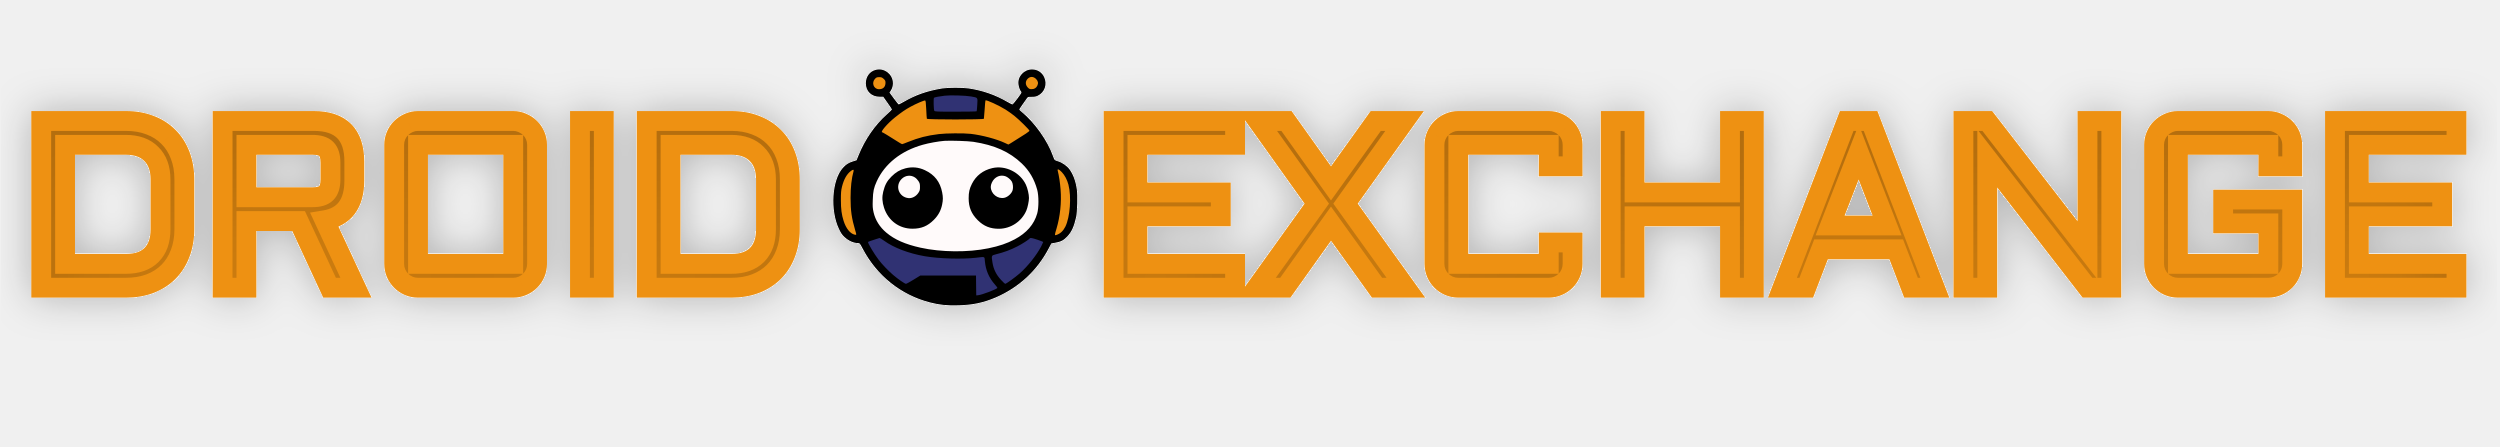
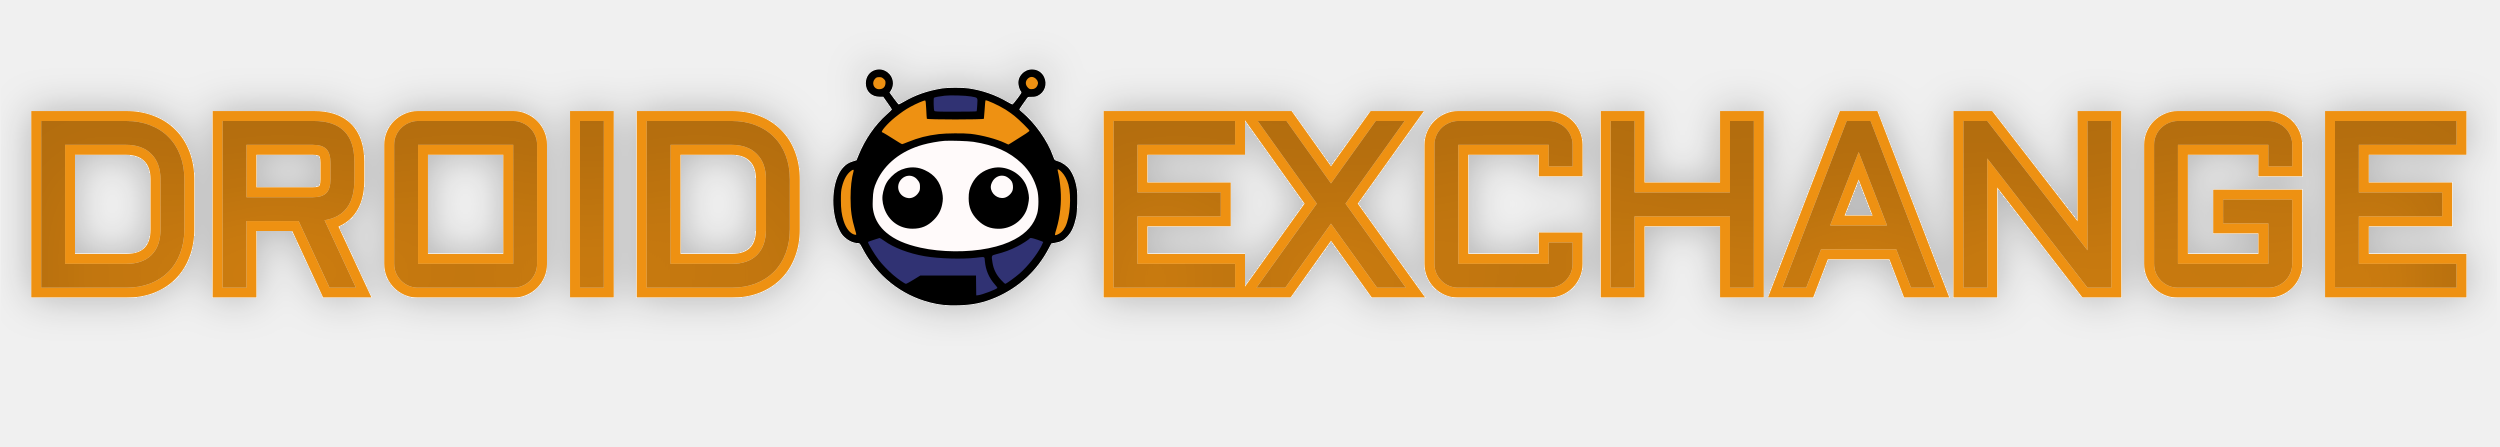
<svg xmlns="http://www.w3.org/2000/svg" width="252" height="45" viewBox="0 0 252 45" fill="none">
  <g filter="url(#filter0_d_25_35)">
    <path d="M98.75 9.445L101.25 10.445L103.25 11.945L104.25 13.445L101.75 14.945L98.75 13.945H94.25L90.75 14.945L88.25 13.445L90.75 10.945L93.75 9.445V11.445H98.75V9.445Z" fill="#EE9112" />
    <path d="M103.25 7.445H104.25L105.25 7.945L104.25 9.445L103.25 8.945V7.445Z" fill="#EE9112" />
    <path d="M88.25 7.445H89.25L89.75 8.445L89.25 9.445H88.25L87.75 8.445L88.25 7.445Z" fill="#EE9112" />
    <path d="M104.25 23.445L105.75 24.445L103.25 27.445L101.25 28.945L98.25 30.445L97.75 27.945H93.25L91.25 28.945L89.25 27.445L87.75 25.445L86.75 23.945L88.75 23.445L90.75 24.945L93.25 25.445H96.25H98.75L100.75 24.945L104.25 23.445Z" fill="#303273" />
    <path d="M93.75 9.945V11.445H98.75V9.445L96.25 8.945L93.75 9.945Z" fill="#303273" />
    <path d="M106.25 16.445L108.25 17.945V20.945L107.75 23.445L105.75 23.945L106.25 21.945L106.75 19.945L106.25 16.445Z" fill="#EE9112" />
    <path d="M86.25 16.445L84.75 17.445L84.25 19.445V20.945L84.75 22.945L85.75 23.945H86.75L86.25 22.445V20.445V16.445Z" fill="#EE9112" />
    <path d="M101.75 14.945L104.25 13.445L105.75 15.945L106.25 17.945L106.75 19.445L106.25 21.945L105.75 23.945L103.75 23.445L104.75 21.945L105.25 20.445L104.75 18.445L103.25 15.945L101.75 14.945Z" fill="black" />
    <path d="M88.25 13.445L90.75 14.945L88.25 17.445L87.75 19.445V21.445L88.75 23.445L86.75 23.945L86.25 21.945V18.945L86.75 15.945L88.25 13.445Z" fill="black" />
    <path d="M91.75 29.445L94.25 30.445H97.25L98.25 29.945L97.75 27.945H92.75L91.25 28.945L91.75 29.445Z" fill="black" />
    <path d="M96.75 13.945L99.75 14.445L101.75 14.945L103.75 16.945L104.75 18.445L105.25 20.445L104.75 22.445L103.25 23.945L100.75 24.945L98.25 25.445H95.75H93.75L91.25 24.945L89.25 23.945L87.75 22.445V20.445V18.445L88.75 16.945L90.25 15.445L92.25 14.445L93.75 13.945H96.75Z" fill="#FFFAFA" />
    <path d="M88.216 7.06C87.647 7.226 87.272 7.761 87.277 8.405C87.287 9.21 87.852 9.75 88.678 9.75H89.033L89.469 10.369C89.71 10.711 89.91 11.008 89.91 11.034C89.91 11.054 89.674 11.288 89.382 11.548C88.196 12.608 87.21 14.036 86.553 15.641L86.343 16.156L85.968 16.275C85.537 16.405 85.27 16.582 84.962 16.924C83.863 18.161 83.668 21.189 84.572 23.08C84.772 23.501 84.88 23.662 85.126 23.891C85.547 24.28 86.035 24.498 86.507 24.504C86.661 24.504 86.681 24.535 86.959 25.06C88.396 27.792 90.829 29.735 93.745 30.483C94.715 30.732 95.434 30.805 96.61 30.774C98.062 30.738 99.135 30.509 100.383 29.974C102.713 28.966 104.546 27.262 105.716 25.023L105.973 24.535L106.338 24.473C106.938 24.369 107.215 24.223 107.58 23.834C108.021 23.366 108.252 22.852 108.473 21.88C108.586 21.387 108.632 19.693 108.545 19.101C108.427 18.26 108.17 17.564 107.785 17.049C107.549 16.727 107.041 16.374 106.656 16.265C106.492 16.218 106.338 16.156 106.307 16.119C106.276 16.088 106.199 15.912 106.132 15.725C105.609 14.218 104.284 12.348 102.991 11.288C102.852 11.179 102.744 11.065 102.744 11.039C102.744 10.997 103.011 10.602 103.499 9.922C103.612 9.761 103.627 9.756 103.986 9.761C104.269 9.766 104.418 9.735 104.597 9.652C105.306 9.314 105.588 8.478 105.239 7.756C105.013 7.288 104.572 7.008 104.048 7.002C103.227 6.987 102.559 7.714 102.662 8.504C102.698 8.789 102.816 9.106 102.934 9.241C103.006 9.319 102.97 9.382 102.565 9.927C102.318 10.259 102.087 10.53 102.051 10.53C102.015 10.53 101.789 10.415 101.553 10.28C100.342 9.574 99.048 9.122 97.636 8.914C97.067 8.826 95.516 8.831 94.993 8.914C93.442 9.169 92.308 9.569 91.086 10.275C90.84 10.415 90.619 10.53 90.593 10.53C90.562 10.53 90.342 10.259 90.1 9.932L89.659 9.33L89.782 9.148C90.177 8.556 90.044 7.74 89.474 7.304C89.099 7.013 88.668 6.93 88.216 7.06ZM104.423 7.948C104.633 8.15 104.685 8.379 104.567 8.623C104.454 8.873 104.264 8.987 103.981 8.987C103.786 8.987 103.73 8.961 103.581 8.8C103.36 8.55 103.345 8.234 103.545 7.989C103.791 7.693 104.14 7.678 104.423 7.948ZM89.074 7.948C89.238 8.104 89.258 8.15 89.258 8.358C89.248 8.769 89.007 9.002 88.591 8.992C88.052 8.982 87.821 8.322 88.216 7.927C88.34 7.802 88.406 7.776 88.622 7.776C88.848 7.776 88.909 7.802 89.074 7.948ZM97.888 9.724C98.591 9.854 98.55 9.802 98.509 10.545C98.489 10.893 98.463 11.195 98.447 11.215C98.437 11.241 97.482 11.257 96.327 11.257C94.377 11.257 94.223 11.252 94.176 11.163C94.11 11.039 94.084 9.922 94.146 9.86C94.202 9.802 94.659 9.714 95.224 9.647C95.768 9.579 97.359 9.626 97.888 9.724ZM93.365 11.023C93.386 11.511 93.412 11.938 93.427 11.969C93.458 12.067 99.146 12.067 99.176 11.969C99.187 11.938 99.223 11.511 99.253 11.028C99.284 10.54 99.32 10.135 99.335 10.119C99.412 10.041 100.675 10.618 101.358 11.044C101.594 11.195 101.99 11.47 102.231 11.662C102.693 12.026 103.771 13.085 103.771 13.179C103.771 13.21 103.601 13.34 103.401 13.475C102.328 14.161 102.082 14.317 101.872 14.441L101.64 14.571L101.307 14.415C100.45 14.01 98.971 13.621 97.842 13.491C97.154 13.413 95.321 13.428 94.633 13.517C93.417 13.667 92.595 13.88 91.512 14.317C91.225 14.436 90.963 14.53 90.932 14.53C90.906 14.53 90.701 14.415 90.485 14.275C89.613 13.719 88.976 13.335 88.93 13.335C88.689 13.335 89.438 12.457 90.208 11.839C90.86 11.319 91.266 11.039 91.784 10.758C92.334 10.457 93.139 10.109 93.247 10.13C93.309 10.14 93.329 10.301 93.365 11.023ZM88.904 14.156C89.161 14.322 89.551 14.571 89.767 14.706C89.987 14.841 90.177 14.966 90.188 14.987C90.203 15.008 90.023 15.169 89.792 15.345C88.386 16.41 87.508 17.844 87.267 19.465C87.072 20.769 87.308 22.052 87.913 23.002C88.026 23.174 88.114 23.319 88.114 23.335C88.114 23.361 87.313 23.621 87.221 23.621C87.087 23.621 86.712 22.39 86.569 21.465C86.476 20.893 86.476 18.873 86.563 18.374C86.794 17.091 87.144 16.015 87.667 14.997C87.96 14.431 88.319 13.854 88.386 13.854C88.412 13.854 88.648 13.989 88.904 14.156ZM104.582 14.301C105.552 15.776 106.096 17.574 106.168 19.527C106.214 20.821 106.071 21.912 105.716 23.013C105.506 23.662 105.511 23.657 105.049 23.517C104.839 23.449 104.644 23.371 104.608 23.34C104.561 23.299 104.597 23.195 104.767 22.919C105.244 22.119 105.424 21.434 105.424 20.4C105.429 18.914 105.029 17.771 104.084 16.556C103.904 16.327 103.637 16.036 103.494 15.912C103.078 15.543 102.518 15.101 102.477 15.101C102.452 15.101 102.436 15.07 102.436 15.034C102.436 14.997 102.729 14.789 103.093 14.566C103.453 14.348 103.848 14.098 103.976 14.015C104.105 13.932 104.233 13.87 104.259 13.875C104.289 13.88 104.433 14.072 104.582 14.301ZM98.124 14.296C100.26 14.628 101.759 15.299 102.996 16.478C103.761 17.21 104.253 18.052 104.551 19.127C104.715 19.74 104.715 20.924 104.551 21.517C104.238 22.623 103.483 23.486 102.282 24.125C101.497 24.54 100.737 24.8 99.638 25.028C97.57 25.454 94.864 25.428 92.785 24.966C91.245 24.623 90.183 24.156 89.341 23.449C88.678 22.893 88.237 22.187 88.057 21.408C87.965 20.992 87.95 20.815 87.975 20.156C88.001 19.283 88.078 18.93 88.376 18.275C89.187 16.509 90.824 15.205 93.016 14.592C93.632 14.415 94.608 14.244 95.198 14.197C95.788 14.156 97.6 14.213 98.124 14.296ZM86.04 17.252C85.835 17.989 85.737 18.878 85.737 19.958C85.737 21.236 85.845 21.995 86.209 23.231C86.348 23.693 86.348 23.693 86.163 23.657C85.706 23.564 85.275 23.028 85.034 22.26C84.834 21.631 84.762 21.08 84.762 20.166C84.762 19.418 84.777 19.21 84.874 18.815C85.059 18.073 85.362 17.538 85.773 17.231C85.989 17.065 86.086 17.075 86.04 17.252ZM107.036 17.356C107.323 17.657 107.57 18.125 107.698 18.613C108.016 19.834 107.862 21.896 107.385 22.852C107.164 23.293 106.861 23.569 106.456 23.693C106.297 23.745 106.302 23.678 106.492 23.06C106.861 21.828 107.01 20.41 106.907 19.106C106.851 18.405 106.748 17.719 106.62 17.215C106.558 16.982 106.733 17.039 107.036 17.356ZM89.125 24.27C90.085 24.971 91.605 25.548 93.222 25.828C94.638 26.073 96.969 26.14 98.355 25.984C99.33 25.87 99.233 25.839 99.274 26.306C99.356 27.236 99.69 28.01 100.296 28.691C100.429 28.841 100.537 28.987 100.537 29.013C100.537 29.132 98.971 29.73 98.581 29.761L98.406 29.776L98.391 28.774L98.381 27.776H95.573H92.765L92.087 28.192C91.718 28.421 91.374 28.608 91.322 28.608C91.204 28.608 90.547 28.156 90.034 27.719C89.546 27.304 88.899 26.628 88.571 26.192C88.124 25.605 87.498 24.561 87.498 24.405C87.498 24.379 87.631 24.317 87.796 24.27C87.955 24.223 88.206 24.14 88.345 24.088C88.489 24.036 88.632 23.995 88.663 23.989C88.699 23.984 88.904 24.114 89.125 24.27ZM104.592 24.171C104.9 24.275 105.157 24.374 105.157 24.4C105.157 24.421 105.059 24.623 104.946 24.847C104.49 25.724 103.586 26.857 102.78 27.564C102.308 27.974 101.43 28.608 101.327 28.608C101.291 28.608 101.101 28.431 100.901 28.213C100.424 27.698 100.157 27.158 100.044 26.488C99.926 25.75 99.926 25.75 100.383 25.636C101.214 25.428 101.846 25.2 102.559 24.831C103.016 24.602 103.735 24.135 103.797 24.036C103.848 23.948 103.997 23.974 104.592 24.171ZM97.585 29.283V29.984L97.354 30.021C96.62 30.13 95.147 30.031 94.135 29.808C93.263 29.61 92.19 29.189 92.231 29.065C92.246 29.028 92.416 28.898 92.611 28.779L92.965 28.561L95.275 28.571L97.585 28.582V29.283Z" fill="black" />
    <path d="M91.255 16.971C90.701 17.117 90.296 17.361 89.854 17.802C89.412 18.244 89.197 18.639 89.028 19.325C88.894 19.854 88.925 20.374 89.115 20.951C89.546 22.249 90.639 23.054 91.979 23.054C92.867 23.054 93.504 22.79 94.125 22.166C94.577 21.714 94.844 21.226 94.967 20.618C95.064 20.145 95.064 19.891 94.972 19.402C94.767 18.332 94.207 17.61 93.227 17.153C92.59 16.852 91.928 16.795 91.255 16.971ZM92.215 17.88C92.334 17.953 92.498 18.125 92.58 18.254C92.713 18.462 92.734 18.55 92.734 18.847C92.734 19.153 92.713 19.226 92.57 19.444C92.334 19.797 91.943 20.005 91.574 19.969C90.583 19.87 90.183 18.712 90.901 18.021C91.261 17.673 91.8 17.61 92.215 17.88Z" fill="black" />
    <path d="M100.023 16.945C99.094 17.158 98.381 17.709 97.97 18.53C97.719 19.028 97.641 19.387 97.641 19.984C97.641 20.893 97.913 21.548 98.555 22.192C99.161 22.8 99.839 23.07 100.716 23.06C101.907 23.044 102.996 22.311 103.463 21.205C103.586 20.914 103.72 20.27 103.72 19.958C103.72 19.589 103.576 18.971 103.406 18.608C102.816 17.366 101.343 16.639 100.023 16.945ZM101.322 17.756C101.538 17.813 101.892 18.109 102 18.317C102.108 18.535 102.144 18.904 102.077 19.158C101.99 19.485 101.615 19.844 101.261 19.932C100.578 20.099 99.869 19.538 99.869 18.831C99.869 18.587 100.029 18.234 100.224 18.041C100.537 17.735 100.906 17.636 101.322 17.756Z" fill="black" />
-     <clipPath id="path-15-outside-1_25_35" fill="black">
+     <mask id="path-15-outside-1_25_35" maskUnits="userSpaceOnUse" x="3" y="11" width="246" height="19" fill="black">
      <rect fill="white" x="3" y="11" width="246" height="19" />
      <path d="M12.699 26.598C13.816 26.598 14.676 26.297 15.277 25.695C15.879 25.094 16.18 24.234 16.18 23.117V18.078C16.18 17.531 16.102 17.043 15.945 16.613C15.789 16.184 15.559 15.82 15.254 15.523C14.957 15.219 14.594 14.988 14.164 14.832C13.734 14.676 13.246 14.598 12.699 14.598H6.559V26.598H12.699ZM4.156 29V12.195H12.699C13.598 12.195 14.406 12.336 15.125 12.617C15.852 12.891 16.469 13.285 16.977 13.801C17.492 14.309 17.887 14.926 18.16 15.652C18.441 16.379 18.582 17.188 18.582 18.078V23.117C18.582 24.008 18.441 24.816 18.16 25.543C17.887 26.27 17.492 26.891 16.977 27.406C16.469 27.914 15.852 28.309 15.125 28.59C14.406 28.863 13.598 29 12.699 29H4.156ZM35.715 18.195C35.715 20.539 34.715 21.875 32.715 22.203L35.879 29H33.219L30.102 22.285H24.84V29H22.438V12.195H31.637C34.355 12.195 35.715 13.559 35.715 16.285V18.195ZM24.84 19.883H31.508C32.148 19.883 32.609 19.742 32.891 19.461C33.172 19.18 33.312 18.719 33.312 18.078V16.402C33.312 15.762 33.172 15.301 32.891 15.02C32.609 14.738 32.148 14.598 31.508 14.598H24.84V19.883ZM54.137 26.598C54.137 26.926 54.074 27.238 53.949 27.535C53.824 27.824 53.652 28.078 53.434 28.297C53.215 28.516 52.957 28.688 52.66 28.812C52.371 28.938 52.062 29 51.734 29H42.137C41.809 29 41.496 28.938 41.199 28.812C40.91 28.688 40.656 28.516 40.438 28.297C40.219 28.078 40.047 27.824 39.922 27.535C39.797 27.238 39.734 26.926 39.734 26.598V14.598C39.734 14.27 39.797 13.961 39.922 13.672C40.047 13.375 40.219 13.121 40.438 12.91C40.656 12.691 40.91 12.52 41.199 12.395C41.496 12.262 41.809 12.195 42.137 12.195H51.734C52.062 12.195 52.371 12.262 52.66 12.395C52.957 12.52 53.215 12.691 53.434 12.91C53.652 13.121 53.824 13.375 53.949 13.672C54.074 13.961 54.137 14.27 54.137 14.598V26.598ZM42.137 14.598V26.598H51.734V14.598H42.137ZM60.863 12.195V29H58.461V12.195H60.863ZM73.731 26.598C74.848 26.598 75.707 26.297 76.309 25.695C76.91 25.094 77.211 24.234 77.211 23.117V18.078C77.211 17.531 77.133 17.043 76.977 16.613C76.82 16.184 76.59 15.82 76.285 15.523C75.988 15.219 75.625 14.988 75.195 14.832C74.766 14.676 74.277 14.598 73.731 14.598H67.59V26.598H73.731ZM65.188 29V12.195H73.731C74.629 12.195 75.438 12.336 76.156 12.617C76.883 12.891 77.5 13.285 78.008 13.801C78.523 14.309 78.918 14.926 79.191 15.652C79.473 16.379 79.613 17.188 79.613 18.078V23.117C79.613 24.008 79.473 24.816 79.191 25.543C78.918 26.27 78.523 26.891 78.008 27.406C77.5 27.914 76.883 28.309 76.156 28.59C75.438 28.863 74.629 29 73.731 29H65.188ZM112.25 12.195H124.496V14.598H114.652V19.402H123.055V21.805H114.652V26.598H124.496V29H112.25V12.195ZM129.676 12.195L134.164 18.488L138.676 12.195H141.582L135.629 20.527L141.711 29H138.805L134.164 22.543L129.559 29H126.652L132.734 20.527L126.781 12.195H129.676ZM144.594 14.598C144.594 14.27 144.656 13.961 144.781 13.672C144.906 13.375 145.078 13.121 145.297 12.91C145.516 12.691 145.77 12.52 146.059 12.395C146.355 12.262 146.668 12.195 146.996 12.195H156.113C156.441 12.195 156.75 12.262 157.039 12.395C157.336 12.52 157.594 12.691 157.812 12.91C158.031 13.121 158.203 13.375 158.328 13.672C158.453 13.961 158.516 14.27 158.516 14.598V16.766H156.113V14.598H146.996V26.598H156.113V24.441H158.516V26.598C158.516 26.926 158.453 27.238 158.328 27.535C158.203 27.824 158.031 28.078 157.812 28.297C157.594 28.516 157.336 28.688 157.039 28.812C156.75 28.938 156.441 29 156.113 29H146.996C146.668 29 146.355 28.938 146.059 28.812C145.77 28.688 145.516 28.516 145.297 28.297C145.078 28.078 144.906 27.824 144.781 27.535C144.656 27.238 144.594 26.926 144.594 26.598V14.598ZM176.785 12.195V29H174.383V21.805H164.762V29H162.359V12.195H164.762V19.402H174.383V12.195H176.785ZM188.551 12.195L195.031 29H192.629L191.141 25.133H183.559L182.07 29H179.668L186.148 12.195H188.551ZM184.473 22.73H190.215L187.355 15.324L184.473 22.73ZM200.316 29H197.914V12.195H200.316L210.418 25.227V12.195H212.82V29H210.418L200.316 15.969V29ZM217.133 14.598C217.133 14.27 217.195 13.961 217.32 13.672C217.445 13.375 217.617 13.121 217.836 12.91C218.055 12.691 218.309 12.52 218.598 12.395C218.895 12.262 219.207 12.195 219.535 12.195H228.652C228.98 12.195 229.289 12.262 229.578 12.395C229.875 12.52 230.133 12.691 230.352 12.91C230.57 13.121 230.742 13.375 230.867 13.672C230.992 13.961 231.055 14.27 231.055 14.598V16.766H228.652V14.598H219.535V26.598H228.652V22.52H224.094V20.117H231.055V26.598C231.055 26.926 230.992 27.238 230.867 27.535C230.742 27.824 230.57 28.078 230.352 28.297C230.133 28.516 229.875 28.688 229.578 28.812C229.289 28.938 228.98 29 228.652 29H219.535C219.207 29 218.895 28.938 218.598 28.812C218.309 28.688 218.055 28.516 217.836 28.297C217.617 28.078 217.445 27.824 217.32 27.535C217.195 27.238 217.133 26.926 217.133 26.598V14.598ZM235.367 12.195H247.613V14.598H237.77V19.402H246.172V21.805H237.77V26.598H247.613V29H235.367V12.195Z" />
-     </clipPath>
+     </mask>
    <g filter="url(#filter1_i_25_35)">
      <path d="M12.699 26.598C13.816 26.598 14.676 26.297 15.277 25.695C15.879 25.094 16.18 24.234 16.18 23.117V18.078C16.18 17.531 16.102 17.043 15.945 16.613C15.789 16.184 15.559 15.82 15.254 15.523C14.957 15.219 14.594 14.988 14.164 14.832C13.734 14.676 13.246 14.598 12.699 14.598H6.559V26.598H12.699ZM4.156 29V12.195H12.699C13.598 12.195 14.406 12.336 15.125 12.617C15.852 12.891 16.469 13.285 16.977 13.801C17.492 14.309 17.887 14.926 18.16 15.652C18.441 16.379 18.582 17.188 18.582 18.078V23.117C18.582 24.008 18.441 24.816 18.16 25.543C17.887 26.27 17.492 26.891 16.977 27.406C16.469 27.914 15.852 28.309 15.125 28.59C14.406 28.863 13.598 29 12.699 29H4.156ZM35.715 18.195C35.715 20.539 34.715 21.875 32.715 22.203L35.879 29H33.219L30.102 22.285H24.84V29H22.438V12.195H31.637C34.355 12.195 35.715 13.559 35.715 16.285V18.195ZM24.84 19.883H31.508C32.148 19.883 32.609 19.742 32.891 19.461C33.172 19.18 33.312 18.719 33.312 18.078V16.402C33.312 15.762 33.172 15.301 32.891 15.02C32.609 14.738 32.148 14.598 31.508 14.598H24.84V19.883ZM54.137 26.598C54.137 26.926 54.074 27.238 53.949 27.535C53.824 27.824 53.652 28.078 53.434 28.297C53.215 28.516 52.957 28.688 52.66 28.812C52.371 28.938 52.062 29 51.734 29H42.137C41.809 29 41.496 28.938 41.199 28.812C40.91 28.688 40.656 28.516 40.438 28.297C40.219 28.078 40.047 27.824 39.922 27.535C39.797 27.238 39.734 26.926 39.734 26.598V14.598C39.734 14.27 39.797 13.961 39.922 13.672C40.047 13.375 40.219 13.121 40.438 12.91C40.656 12.691 40.91 12.52 41.199 12.395C41.496 12.262 41.809 12.195 42.137 12.195H51.734C52.062 12.195 52.371 12.262 52.66 12.395C52.957 12.52 53.215 12.691 53.434 12.91C53.652 13.121 53.824 13.375 53.949 13.672C54.074 13.961 54.137 14.27 54.137 14.598V26.598ZM42.137 14.598V26.598H51.734V14.598H42.137ZM60.863 12.195V29H58.461V12.195H60.863ZM73.731 26.598C74.848 26.598 75.707 26.297 76.309 25.695C76.91 25.094 77.211 24.234 77.211 23.117V18.078C77.211 17.531 77.133 17.043 76.977 16.613C76.82 16.184 76.59 15.82 76.285 15.523C75.988 15.219 75.625 14.988 75.195 14.832C74.766 14.676 74.277 14.598 73.731 14.598H67.59V26.598H73.731ZM65.188 29V12.195H73.731C74.629 12.195 75.438 12.336 76.156 12.617C76.883 12.891 77.5 13.285 78.008 13.801C78.523 14.309 78.918 14.926 79.191 15.652C79.473 16.379 79.613 17.188 79.613 18.078V23.117C79.613 24.008 79.473 24.816 79.191 25.543C78.918 26.27 78.523 26.891 78.008 27.406C77.5 27.914 76.883 28.309 76.156 28.59C75.438 28.863 74.629 29 73.731 29H65.188ZM112.25 12.195H124.496V14.598H114.652V19.402H123.055V21.805H114.652V26.598H124.496V29H112.25V12.195ZM129.676 12.195L134.164 18.488L138.676 12.195H141.582L135.629 20.527L141.711 29H138.805L134.164 22.543L129.559 29H126.652L132.734 20.527L126.781 12.195H129.676ZM144.594 14.598C144.594 14.27 144.656 13.961 144.781 13.672C144.906 13.375 145.078 13.121 145.297 12.91C145.516 12.691 145.77 12.52 146.059 12.395C146.355 12.262 146.668 12.195 146.996 12.195H156.113C156.441 12.195 156.75 12.262 157.039 12.395C157.336 12.52 157.594 12.691 157.812 12.91C158.031 13.121 158.203 13.375 158.328 13.672C158.453 13.961 158.516 14.27 158.516 14.598V16.766H156.113V14.598H146.996V26.598H156.113V24.441H158.516V26.598C158.516 26.926 158.453 27.238 158.328 27.535C158.203 27.824 158.031 28.078 157.812 28.297C157.594 28.516 157.336 28.688 157.039 28.812C156.75 28.938 156.441 29 156.113 29H146.996C146.668 29 146.355 28.938 146.059 28.812C145.77 28.688 145.516 28.516 145.297 28.297C145.078 28.078 144.906 27.824 144.781 27.535C144.656 27.238 144.594 26.926 144.594 26.598V14.598ZM176.785 12.195V29H174.383V21.805H164.762V29H162.359V12.195H164.762V19.402H174.383V12.195H176.785ZM188.551 12.195L195.031 29H192.629L191.141 25.133H183.559L182.07 29H179.668L186.148 12.195H188.551ZM184.473 22.73H190.215L187.355 15.324L184.473 22.73ZM200.316 29H197.914V12.195H200.316L210.418 25.227V12.195H212.82V29H210.418L200.316 15.969V29ZM217.133 14.598C217.133 14.27 217.195 13.961 217.32 13.672C217.445 13.375 217.617 13.121 217.836 12.91C218.055 12.691 218.309 12.52 218.598 12.395C218.895 12.262 219.207 12.195 219.535 12.195H228.652C228.98 12.195 229.289 12.262 229.578 12.395C229.875 12.52 230.133 12.691 230.352 12.91C230.57 13.121 230.742 13.375 230.867 13.672C230.992 13.961 231.055 14.27 231.055 14.598V16.766H228.652V14.598H219.535V26.598H228.652V22.52H224.094V20.117H231.055V26.598C231.055 26.926 230.992 27.238 230.867 27.535C230.742 27.824 230.57 28.078 230.352 28.297C230.133 28.516 229.875 28.688 229.578 28.812C229.289 28.938 228.98 29 228.652 29H219.535C219.207 29 218.895 28.938 218.598 28.812C218.309 28.688 218.055 28.516 217.836 28.297C217.617 28.078 217.445 27.824 217.32 27.535C217.195 27.238 217.133 26.926 217.133 26.598V14.598ZM235.367 12.195H247.613V14.598H237.77V19.402H246.172V21.805H237.77V26.598H247.613V29H235.367V12.195Z" fill="#EE9112" />
    </g>
    <path d="M15.254 15.523L14.538 16.221L14.547 16.231L14.556 16.24L15.254 15.523ZM6.559 14.598V13.598H5.559V14.598H6.559ZM6.559 26.598H5.559V27.598H6.559V26.598ZM4.156 29H3.156V30H4.156V29ZM4.156 12.195V11.195H3.156V12.195H4.156ZM15.125 12.617L14.761 13.549L14.773 13.553L15.125 12.617ZM16.977 13.801L16.264 14.502L16.269 14.508L16.275 14.513L16.977 13.801ZM18.16 15.652L17.224 16.005L17.228 16.013L18.16 15.652ZM18.16 25.543L17.227 25.182L17.224 25.191L18.16 25.543ZM15.125 28.59L15.481 29.524L15.486 29.522L15.125 28.59ZM12.699 27.598C13.995 27.598 15.142 27.245 15.985 26.402L14.57 24.988C14.21 25.349 13.637 25.598 12.699 25.598V27.598ZM15.985 26.402C16.827 25.56 17.18 24.413 17.18 23.117H15.18C15.18 24.055 14.931 24.628 14.57 24.988L15.985 26.402ZM17.18 23.117V18.078H15.18V23.117H17.18ZM17.18 18.078C17.18 17.437 17.088 16.83 16.885 16.271L15.005 16.955C15.115 17.256 15.18 17.626 15.18 18.078H17.18ZM16.885 16.271C16.681 15.711 16.372 15.217 15.952 14.807L14.556 16.24C14.745 16.424 14.897 16.656 15.005 16.955L16.885 16.271ZM15.97 14.826C15.56 14.405 15.066 14.096 14.506 13.892L13.822 15.772C14.121 15.881 14.354 16.032 14.538 16.221L15.97 14.826ZM14.506 13.892C13.947 13.689 13.34 13.598 12.699 13.598V15.598C13.152 15.598 13.521 15.662 13.822 15.772L14.506 13.892ZM12.699 13.598H6.559V15.598H12.699V13.598ZM5.559 14.598V26.598H7.559V14.598H5.559ZM6.559 27.598H12.699V25.598H6.559V27.598ZM5.156 29V12.195H3.156V29H5.156ZM4.156 13.195H12.699V11.195H4.156V13.195ZM12.699 13.195C13.493 13.195 14.175 13.319 14.761 13.548L15.489 11.686C14.637 11.352 13.702 11.195 12.699 11.195V13.195ZM14.773 13.553C15.374 13.779 15.865 14.098 16.264 14.502L17.689 13.099C17.072 12.473 16.329 12.002 15.477 11.681L14.773 13.553ZM16.275 14.513C16.68 14.912 16.998 15.404 17.224 16.005L19.096 15.3C18.775 14.448 18.305 13.705 17.678 13.088L16.275 14.513ZM17.228 16.013C17.458 16.61 17.582 17.294 17.582 18.078H19.582C19.582 17.081 19.424 16.148 19.093 15.291L17.228 16.013ZM17.582 18.078V23.117H19.582V18.078H17.582ZM17.582 23.117C17.582 23.902 17.458 24.586 17.228 25.182L19.093 25.904C19.424 25.047 19.582 24.114 19.582 23.117H17.582ZM17.224 25.191C16.998 25.793 16.678 26.291 16.27 26.699L17.684 28.113C18.306 27.491 18.776 26.746 19.096 25.895L17.224 25.191ZM16.27 26.699C15.868 27.1 15.372 27.422 14.764 27.657L15.486 29.522C16.331 29.195 17.069 28.728 17.684 28.113L16.27 26.699ZM14.769 27.655C14.182 27.879 13.496 28 12.699 28V30C13.699 30 14.631 29.848 15.481 29.524L14.769 27.655ZM12.699 28H4.156V30H12.699V28ZM32.715 22.203L32.553 21.216L31.252 21.43L31.808 22.625L32.715 22.203ZM35.879 29V30H37.447L36.785 28.578L35.879 29ZM33.219 29L32.312 29.421L32.581 30H33.219V29ZM30.102 22.285L31.009 21.864L30.74 21.285H30.102V22.285ZM24.84 22.285V21.285H23.84V22.285H24.84ZM24.84 29V30H25.84V29H24.84ZM22.438 29H21.438V30H22.438V29ZM22.438 12.195V11.195H21.438V12.195H22.438ZM24.84 19.883H23.84V20.883H24.84V19.883ZM24.84 14.598V13.598H23.84V14.598H24.84ZM34.715 18.195C34.715 19.236 34.492 19.918 34.164 20.356C33.851 20.774 33.356 21.085 32.553 21.216L32.877 23.19C34.074 22.994 35.079 22.472 35.765 21.554C36.438 20.656 36.715 19.498 36.715 18.195H34.715ZM31.808 22.625L34.972 29.422L36.785 28.578L33.621 21.781L31.808 22.625ZM35.879 28H33.219V30H35.879V28ZM34.126 28.579L31.009 21.864L29.195 22.706L32.312 29.421L34.126 28.579ZM30.102 21.285H24.84V23.285H30.102V21.285ZM23.84 22.285V29H25.84V22.285H23.84ZM24.84 28H22.438V30H24.84V28ZM23.438 29V12.195H21.438V29H23.438ZM22.438 13.195H31.637V11.195H22.438V13.195ZM31.637 13.195C32.841 13.195 33.561 13.496 33.987 13.924C34.414 14.352 34.715 15.075 34.715 16.285H36.715C36.715 14.768 36.336 13.447 35.403 12.512C34.47 11.576 33.151 11.195 31.637 11.195V13.195ZM34.715 16.285V18.195H36.715V16.285H34.715ZM24.84 20.883H31.508V18.883H24.84V20.883ZM31.508 20.883C32.258 20.883 33.042 20.724 33.598 20.168L32.184 18.754C32.177 18.761 32.039 18.883 31.508 18.883V20.883ZM33.598 20.168C34.153 19.612 34.312 18.829 34.312 18.078H32.312C32.312 18.609 32.19 18.747 32.184 18.754L33.598 20.168ZM34.312 18.078V16.402H32.312V18.078H34.312ZM34.312 16.402C34.312 15.652 34.153 14.868 33.598 14.312L32.184 15.727C32.19 15.733 32.312 15.871 32.312 16.402H34.312ZM33.598 14.312C33.042 13.757 32.258 13.598 31.508 13.598V15.598C32.039 15.598 32.177 15.72 32.184 15.727L33.598 14.312ZM31.508 13.598H24.84V15.598H31.508V13.598ZM23.84 14.598V19.883H25.84V14.598H23.84ZM53.949 27.535L54.867 27.932L54.871 27.923L53.949 27.535ZM52.66 28.812L52.272 27.891L52.263 27.895L52.66 28.812ZM41.199 28.812L40.802 29.73L40.811 29.734L41.199 28.812ZM39.922 27.535L39 27.923L39.004 27.932L39.922 27.535ZM39.922 13.672L40.84 14.069L40.843 14.06L39.922 13.672ZM40.438 12.91L41.132 13.63L41.138 13.624L41.145 13.617L40.438 12.91ZM41.199 12.395L41.596 13.312L41.608 13.307L41.199 12.395ZM52.66 12.395L52.243 13.303L52.257 13.31L52.272 13.316L52.66 12.395ZM53.434 12.91L52.727 13.617L52.733 13.624L52.739 13.63L53.434 12.91ZM53.949 13.672L53.028 14.06L53.031 14.069L53.949 13.672ZM42.137 14.598V13.598H41.137V14.598H42.137ZM42.137 26.598H41.137V27.598H42.137V26.598ZM51.734 26.598V27.598H52.734V26.598H51.734ZM51.734 14.598H52.734V13.598H51.734V14.598ZM53.137 26.598C53.137 26.795 53.1 26.975 53.028 27.147L54.871 27.923C55.049 27.501 55.137 27.056 55.137 26.598H53.137ZM53.031 27.138C52.956 27.314 52.854 27.462 52.727 27.59L54.141 29.004C54.45 28.694 54.693 28.335 54.867 27.932L53.031 27.138ZM52.727 27.59C52.603 27.713 52.455 27.814 52.272 27.891L53.048 29.734C53.459 29.561 53.827 29.318 54.141 29.004L52.727 27.59ZM52.263 27.895C52.105 27.963 51.932 28 51.734 28V30C52.193 30 52.637 29.912 53.057 29.73L52.263 27.895ZM51.734 28H42.137V30H51.734V28ZM42.137 28C41.939 28 41.759 27.963 41.587 27.891L40.811 29.734C41.233 29.912 41.678 30 42.137 30V28ZM41.596 27.895C41.421 27.819 41.273 27.718 41.145 27.59L39.73 29.004C40.04 29.314 40.4 29.556 40.802 29.73L41.596 27.895ZM41.145 27.59C41.017 27.462 40.916 27.314 40.84 27.138L39.004 27.932C39.178 28.335 39.421 28.694 39.73 29.004L41.145 27.59ZM40.843 27.147C40.771 26.975 40.734 26.795 40.734 26.598H38.734C38.734 27.056 38.822 27.501 39 27.923L40.843 27.147ZM40.734 26.598V14.598H38.734V26.598H40.734ZM40.734 14.598C40.734 14.4 40.771 14.227 40.84 14.069L39.004 13.275C38.823 13.695 38.734 14.139 38.734 14.598H40.734ZM40.843 14.06C40.919 13.88 41.016 13.741 41.132 13.63L39.743 12.19C39.421 12.501 39.175 12.87 39 13.284L40.843 14.06ZM41.145 13.617C41.273 13.489 41.421 13.388 41.596 13.312L40.802 11.477C40.4 11.651 40.04 11.893 39.73 12.203L41.145 13.617ZM41.608 13.307C41.775 13.232 41.948 13.195 42.137 13.195V11.195C41.669 11.195 41.217 11.291 40.791 11.482L41.608 13.307ZM42.137 13.195H51.734V11.195H42.137V13.195ZM51.734 13.195C51.923 13.195 52.089 13.232 52.243 13.303L53.078 11.486C52.654 11.291 52.202 11.195 51.734 11.195V13.195ZM52.272 13.316C52.455 13.393 52.603 13.494 52.727 13.617L54.141 12.203C53.827 11.889 53.459 11.646 53.048 11.473L52.272 13.316ZM52.739 13.63C52.855 13.741 52.952 13.88 53.028 14.06L54.871 13.284C54.697 12.87 54.45 12.501 54.128 12.19L52.739 13.63ZM53.031 14.069C53.1 14.227 53.137 14.4 53.137 14.598H55.137C55.137 14.139 55.048 13.695 54.867 13.275L53.031 14.069ZM53.137 14.598V26.598H55.137V14.598H53.137ZM41.137 14.598V26.598H43.137V14.598H41.137ZM42.137 27.598H51.734V25.598H42.137V27.598ZM52.734 26.598V14.598H50.734V26.598H52.734ZM51.734 13.598H42.137V15.598H51.734V13.598ZM60.863 12.195H61.863V11.195H60.863V12.195ZM60.863 29V30H61.863V29H60.863ZM58.461 29H57.461V30H58.461V29ZM58.461 12.195V11.195H57.461V12.195H58.461ZM59.863 12.195V29H61.863V12.195H59.863ZM60.863 28H58.461V30H60.863V28ZM59.461 29V12.195H57.461V29H59.461ZM58.461 13.195H60.863V11.195H58.461V13.195ZM76.285 15.523L75.569 16.221L75.578 16.231L75.587 16.24L76.285 15.523ZM67.59 14.598V13.598H66.59V14.598H67.59ZM67.59 26.598H66.59V27.598H67.59V26.598ZM65.188 29H64.188V30H65.188V29ZM65.188 12.195V11.195H64.188V12.195H65.188ZM76.156 12.617L75.792 13.549L75.804 13.553L76.156 12.617ZM78.008 13.801L77.295 14.502L77.301 14.508L77.306 14.513L78.008 13.801ZM79.191 15.652L78.255 16.005L78.259 16.013L79.191 15.652ZM79.191 25.543L78.259 25.182L78.255 25.191L79.191 25.543ZM76.156 28.59L76.512 29.524L76.517 29.522L76.156 28.59ZM73.731 27.598C75.027 27.598 76.173 27.245 77.016 26.402L75.602 24.988C75.241 25.349 74.669 25.598 73.731 25.598V27.598ZM77.016 26.402C77.858 25.56 78.211 24.413 78.211 23.117H76.211C76.211 24.055 75.962 24.628 75.602 24.988L77.016 26.402ZM78.211 23.117V18.078H76.211V23.117H78.211ZM78.211 18.078C78.211 17.437 78.119 16.83 77.916 16.271L76.037 16.955C76.146 17.256 76.211 17.626 76.211 18.078H78.211ZM77.916 16.271C77.713 15.711 77.403 15.217 76.983 14.807L75.587 16.24C75.776 16.424 75.928 16.656 76.037 16.955L77.916 16.271ZM77.001 14.826C76.592 14.405 76.097 14.096 75.537 13.892L74.854 15.772C75.153 15.881 75.385 16.032 75.569 16.221L77.001 14.826ZM75.537 13.892C74.979 13.689 74.372 13.598 73.731 13.598V15.598C74.183 15.598 74.552 15.662 74.854 15.772L75.537 13.892ZM73.731 13.598H67.59V15.598H73.731V13.598ZM66.59 14.598V26.598H68.59V14.598H66.59ZM67.59 27.598H73.731V25.598H67.59V27.598ZM66.188 29V12.195H64.188V29H66.188ZM65.188 13.195H73.731V11.195H65.188V13.195ZM73.731 13.195C74.524 13.195 75.207 13.319 75.792 13.548L76.521 11.686C75.668 11.352 74.734 11.195 73.731 11.195V13.195ZM75.804 13.553C76.405 13.779 76.897 14.098 77.295 14.502L78.72 13.099C78.103 12.473 77.361 12.002 76.508 11.681L75.804 13.553ZM77.306 14.513C77.711 14.912 78.029 15.404 78.255 16.005L80.127 15.3C79.807 14.448 79.336 13.705 78.71 13.088L77.306 14.513ZM78.259 16.013C78.49 16.61 78.613 17.294 78.613 18.078H80.613C80.613 17.081 80.456 16.148 80.124 15.291L78.259 16.013ZM78.613 18.078V23.117H80.613V18.078H78.613ZM78.613 23.117C78.613 23.902 78.49 24.586 78.259 25.182L80.124 25.904C80.456 25.047 80.613 24.114 80.613 23.117H78.613ZM78.255 25.191C78.029 25.793 77.709 26.291 77.301 26.699L78.715 28.113C79.338 27.491 79.807 26.746 80.127 25.895L78.255 25.191ZM77.301 26.699C76.899 27.1 76.403 27.422 75.795 27.657L76.517 29.522C77.362 29.195 78.101 28.728 78.715 28.113L77.301 26.699ZM75.801 27.655C75.213 27.879 74.528 28 73.731 28V30C74.73 30 75.662 29.848 76.512 29.524L75.801 27.655ZM73.731 28H65.188V30H73.731V28ZM112.25 12.195V11.195H111.25V12.195H112.25ZM124.496 12.195H125.496V11.195H124.496V12.195ZM124.496 14.598V15.598H125.496V14.598H124.496ZM114.652 14.598V13.598H113.652V14.598H114.652ZM114.652 19.402H113.652V20.402H114.652V19.402ZM123.055 19.402H124.055V18.402H123.055V19.402ZM123.055 21.805V22.805H124.055V21.805H123.055ZM114.652 21.805V20.805H113.652V21.805H114.652ZM114.652 26.598H113.652V27.598H114.652V26.598ZM124.496 26.598H125.496V25.598H124.496V26.598ZM124.496 29V30H125.496V29H124.496ZM112.25 29H111.25V30H112.25V29ZM112.25 13.195H124.496V11.195H112.25V13.195ZM123.496 12.195V14.598H125.496V12.195H123.496ZM124.496 13.598H114.652V15.598H124.496V13.598ZM113.652 14.598V19.402H115.652V14.598H113.652ZM114.652 20.402H123.055V18.402H114.652V20.402ZM122.055 19.402V21.805H124.055V19.402H122.055ZM123.055 20.805H114.652V22.805H123.055V20.805ZM113.652 21.805V26.598H115.652V21.805H113.652ZM114.652 27.598H124.496V25.598H114.652V27.598ZM123.496 26.598V29H125.496V26.598H123.496ZM124.496 28H112.25V30H124.496V28ZM113.25 29V12.195H111.25V29H113.25ZM129.676 12.195L130.49 11.615L130.191 11.195H129.676V12.195ZM134.164 18.488L133.35 19.069L134.162 20.207L134.977 19.071L134.164 18.488ZM138.676 12.195V11.195H138.162L137.863 11.613L138.676 12.195ZM141.582 12.195L142.396 12.777L143.526 11.195H141.582V12.195ZM135.629 20.527L134.815 19.946L134.399 20.529L134.817 21.11L135.629 20.527ZM141.711 29V30H143.66L142.523 28.417L141.711 29ZM138.805 29L137.993 29.584L138.292 30H138.805V29ZM134.164 22.543L134.976 21.959L134.161 20.825L133.35 21.962L134.164 22.543ZM129.559 29V30H130.074L130.373 29.581L129.559 29ZM126.652 29L125.84 28.417L124.704 30H126.652V29ZM132.734 20.527L133.547 21.11L133.964 20.529L133.548 19.946L132.734 20.527ZM126.781 12.195V11.195H124.838L125.968 12.777L126.781 12.195ZM128.862 12.776L133.35 19.069L134.978 17.908L130.49 11.615L128.862 12.776ZM134.977 19.071L139.488 12.778L137.863 11.613L133.351 17.906L134.977 19.071ZM138.676 13.195H141.582V11.195H138.676V13.195ZM140.768 11.614L134.815 19.946L136.443 21.109L142.396 12.777L140.768 11.614ZM134.817 21.11L140.899 29.583L142.523 28.417L136.441 19.944L134.817 21.11ZM141.711 28H138.805V30H141.711V28ZM139.617 28.416L134.976 21.959L133.352 23.127L137.993 29.584L139.617 28.416ZM133.35 21.962L128.744 28.419L130.373 29.581L134.978 23.124L133.35 21.962ZM129.559 28H126.652V30H129.559V28ZM127.465 29.583L133.547 21.11L131.922 19.944L125.84 28.417L127.465 29.583ZM133.548 19.946L127.595 11.614L125.968 12.777L131.921 21.109L133.548 19.946ZM126.781 13.195H129.676V11.195H126.781V13.195ZM144.781 13.672L145.699 14.069L145.703 14.06L144.781 13.672ZM145.297 12.91L145.991 13.63L145.998 13.624L146.004 13.617L145.297 12.91ZM146.059 12.395L146.456 13.312L146.467 13.307L146.059 12.395ZM157.039 12.395L156.622 13.303L156.636 13.31L156.651 13.316L157.039 12.395ZM157.812 12.91L157.105 13.617L157.112 13.624L157.118 13.63L157.812 12.91ZM158.328 13.672L157.406 14.06L157.41 14.069L158.328 13.672ZM158.516 16.766V17.766H159.516V16.766H158.516ZM156.113 16.766H155.113V17.766H156.113V16.766ZM156.113 14.598H157.113V13.598H156.113V14.598ZM146.996 14.598V13.598H145.996V14.598H146.996ZM146.996 26.598H145.996V27.598H146.996V26.598ZM156.113 26.598V27.598H157.113V26.598H156.113ZM156.113 24.441V23.441H155.113V24.441H156.113ZM158.516 24.441H159.516V23.441H158.516V24.441ZM158.328 27.535L159.246 27.932L159.25 27.923L158.328 27.535ZM157.039 28.812L156.651 27.891L156.642 27.895L157.039 28.812ZM146.059 28.812L145.662 29.73L145.671 29.734L146.059 28.812ZM144.781 27.535L143.86 27.923L143.863 27.932L144.781 27.535ZM145.594 14.598C145.594 14.4 145.631 14.227 145.699 14.069L143.863 13.275C143.682 13.695 143.594 14.139 143.594 14.598H145.594ZM145.703 14.06C145.779 13.88 145.876 13.741 145.991 13.63L144.603 12.19C144.281 12.501 144.034 12.87 143.86 13.284L145.703 14.06ZM146.004 13.617C146.132 13.489 146.28 13.388 146.456 13.312L145.662 11.477C145.259 11.651 144.899 11.893 144.59 12.203L146.004 13.617ZM146.467 13.307C146.634 13.232 146.807 13.195 146.996 13.195V11.195C146.529 11.195 146.077 11.291 145.65 11.482L146.467 13.307ZM146.996 13.195H156.113V11.195H146.996V13.195ZM156.113 13.195C156.302 13.195 156.468 13.232 156.622 13.303L157.457 11.486C157.032 11.291 156.581 11.195 156.113 11.195V13.195ZM156.651 13.316C156.834 13.393 156.982 13.494 157.105 13.617L158.52 12.203C158.206 11.889 157.838 11.646 157.427 11.473L156.651 13.316ZM157.118 13.63C157.234 13.741 157.331 13.88 157.406 14.06L159.25 13.284C159.075 12.87 158.829 12.501 158.507 12.19L157.118 13.63ZM157.41 14.069C157.479 14.227 157.516 14.4 157.516 14.598H159.516C159.516 14.139 159.427 13.695 159.246 13.275L157.41 14.069ZM157.516 14.598V16.766H159.516V14.598H157.516ZM158.516 15.766H156.113V17.766H158.516V15.766ZM157.113 16.766V14.598H155.113V16.766H157.113ZM156.113 13.598H146.996V15.598H156.113V13.598ZM145.996 14.598V26.598H147.996V14.598H145.996ZM146.996 27.598H156.113V25.598H146.996V27.598ZM157.113 26.598V24.441H155.113V26.598H157.113ZM156.113 25.441H158.516V23.441H156.113V25.441ZM157.516 24.441V26.598H159.516V24.441H157.516ZM157.516 26.598C157.516 26.795 157.479 26.975 157.406 27.147L159.25 27.923C159.427 27.501 159.516 27.056 159.516 26.598H157.516ZM157.41 27.138C157.334 27.314 157.233 27.462 157.105 27.59L158.52 29.004C158.829 28.694 159.072 28.335 159.246 27.932L157.41 27.138ZM157.105 27.59C156.982 27.713 156.834 27.814 156.651 27.891L157.427 29.734C157.838 29.561 158.206 29.318 158.52 29.004L157.105 27.59ZM156.642 27.895C156.484 27.963 156.311 28 156.113 28V30C156.572 30 157.016 29.912 157.436 29.73L156.642 27.895ZM156.113 28H146.996V30H156.113V28ZM146.996 28C146.799 28 146.618 27.963 146.447 27.891L145.671 29.734C146.093 29.912 146.537 30 146.996 30V28ZM146.456 27.895C146.28 27.819 146.132 27.718 146.004 27.59L144.59 29.004C144.899 29.314 145.259 29.556 145.662 29.73L146.456 27.895ZM146.004 27.59C145.876 27.462 145.775 27.314 145.699 27.138L143.863 27.932C144.038 28.335 144.28 28.694 144.59 29.004L146.004 27.59ZM145.703 27.147C145.631 26.975 145.594 26.795 145.594 26.598H143.594C143.594 27.056 143.682 27.501 143.86 27.923L145.703 27.147ZM145.594 26.598V14.598H143.594V26.598H145.594ZM176.785 12.195H177.785V11.195H176.785V12.195ZM176.785 29V30H177.785V29H176.785ZM174.383 29H173.383V30H174.383V29ZM174.383 21.805H175.383V20.805H174.383V21.805ZM164.762 21.805V20.805H163.762V21.805H164.762ZM164.762 29V30H165.762V29H164.762ZM162.359 29H161.359V30H162.359V29ZM162.359 12.195V11.195H161.359V12.195H162.359ZM164.762 12.195H165.762V11.195H164.762V12.195ZM164.762 19.402H163.762V20.402H164.762V19.402ZM174.383 19.402V20.402H175.383V19.402H174.383ZM174.383 12.195V11.195H173.383V12.195H174.383ZM175.785 12.195V29H177.785V12.195H175.785ZM176.785 28H174.383V30H176.785V28ZM175.383 29V21.805H173.383V29H175.383ZM174.383 20.805H164.762V22.805H174.383V20.805ZM163.762 21.805V29H165.762V21.805H163.762ZM164.762 28H162.359V30H164.762V28ZM163.359 29V12.195H161.359V29H163.359ZM162.359 13.195H164.762V11.195H162.359V13.195ZM163.762 12.195V19.402H165.762V12.195H163.762ZM164.762 20.402H174.383V18.402H164.762V20.402ZM175.383 19.402V12.195H173.383V19.402H175.383ZM174.383 13.195H176.785V11.195H174.383V13.195ZM188.551 12.195L189.484 11.835L189.237 11.195H188.551V12.195ZM195.031 29V30H196.489L195.964 28.64L195.031 29ZM192.629 29L191.696 29.359L191.942 30H192.629V29ZM191.141 25.133L192.074 24.774L191.827 24.133H191.141V25.133ZM183.559 25.133V24.133H182.872L182.625 24.774L183.559 25.133ZM182.07 29V30H182.757L183.004 29.359L182.07 29ZM179.668 29L178.735 28.64L178.211 30H179.668V29ZM186.148 12.195V11.195H185.462L185.215 11.835L186.148 12.195ZM184.473 22.73L183.541 22.368L183.01 23.73H184.473V22.73ZM190.215 22.73V23.73H191.673L191.148 22.37L190.215 22.73ZM187.355 15.324L188.288 14.964L187.359 12.558L186.424 14.961L187.355 15.324ZM187.618 12.555L194.098 29.36L195.964 28.64L189.484 11.835L187.618 12.555ZM195.031 28H192.629V30H195.031V28ZM193.562 28.641L192.074 24.774L190.207 25.492L191.696 29.359L193.562 28.641ZM191.141 24.133H183.559V26.133H191.141V24.133ZM182.625 24.774L181.137 28.641L183.004 29.359L184.492 25.492L182.625 24.774ZM182.07 28H179.668V30H182.07V28ZM180.601 29.36L187.081 12.555L185.215 11.835L178.735 28.64L180.601 29.36ZM186.148 13.195H188.551V11.195H186.148V13.195ZM184.473 23.73H190.215V21.73H184.473V23.73ZM191.148 22.37L188.288 14.964L186.423 15.684L189.282 23.091L191.148 22.37ZM186.424 14.961L183.541 22.368L185.405 23.093L188.287 15.687L186.424 14.961ZM200.316 29V30H201.316V29H200.316ZM197.914 29H196.914V30H197.914V29ZM197.914 12.195V11.195H196.914V12.195H197.914ZM200.316 12.195L201.107 11.583L200.806 11.195H200.316V12.195ZM210.418 25.227L209.628 25.839L211.418 28.149V25.227H210.418ZM210.418 12.195V11.195H209.418V12.195H210.418ZM212.82 12.195H213.82V11.195H212.82V12.195ZM212.82 29V30H213.82V29H212.82ZM210.418 29L209.628 29.613L209.928 30H210.418V29ZM200.316 15.969L201.107 15.356L199.316 13.046V15.969H200.316ZM200.316 28H197.914V30H200.316V28ZM198.914 29V12.195H196.914V29H198.914ZM197.914 13.195H200.316V11.195H197.914V13.195ZM199.526 12.808L209.628 25.839L211.208 24.614L201.107 11.583L199.526 12.808ZM211.418 25.227V12.195H209.418V25.227H211.418ZM210.418 13.195H212.82V11.195H210.418V13.195ZM211.82 12.195V29H213.82V12.195H211.82ZM212.82 28H210.418V30H212.82V28ZM211.208 28.387L201.107 15.356L199.526 16.581L209.628 29.613L211.208 28.387ZM199.316 15.969V29H201.316V15.969H199.316ZM217.32 13.672L218.238 14.069L218.242 14.06L217.32 13.672ZM217.836 12.91L218.53 13.63L218.537 13.624L218.543 13.617L217.836 12.91ZM218.598 12.395L218.995 13.312L219.006 13.307L218.598 12.395ZM229.578 12.395L229.161 13.303L229.175 13.31L229.19 13.316L229.578 12.395ZM230.352 12.91L229.644 13.617L229.651 13.624L229.657 13.63L230.352 12.91ZM230.867 13.672L229.946 14.06L229.949 14.069L230.867 13.672ZM231.055 16.766V17.766H232.055V16.766H231.055ZM228.652 16.766H227.652V17.766H228.652V16.766ZM228.652 14.598H229.652V13.598H228.652V14.598ZM219.535 14.598V13.598H218.535V14.598H219.535ZM219.535 26.598H218.535V27.598H219.535V26.598ZM228.652 26.598V27.598H229.652V26.598H228.652ZM228.652 22.52H229.652V21.52H228.652V22.52ZM224.094 22.52H223.094V23.52H224.094V22.52ZM224.094 20.117V19.117H223.094V20.117H224.094ZM231.055 20.117H232.055V19.117H231.055V20.117ZM230.867 27.535L231.785 27.932L231.789 27.923L230.867 27.535ZM229.578 28.812L229.19 27.891L229.181 27.895L229.578 28.812ZM218.598 28.812L218.201 29.73L218.21 29.734L218.598 28.812ZM217.32 27.535L216.399 27.923L216.402 27.932L217.32 27.535ZM218.133 14.598C218.133 14.4 218.17 14.227 218.238 14.069L216.402 13.275C216.221 13.695 216.133 14.139 216.133 14.598H218.133ZM218.242 14.06C218.318 13.88 218.415 13.741 218.53 13.63L217.142 12.19C216.82 12.501 216.573 12.87 216.399 13.284L218.242 14.06ZM218.543 13.617C218.671 13.489 218.819 13.388 218.995 13.312L218.201 11.477C217.798 11.651 217.438 11.893 217.129 12.203L218.543 13.617ZM219.006 13.307C219.173 13.232 219.346 13.195 219.535 13.195V11.195C219.068 11.195 218.616 11.291 218.189 11.482L219.006 13.307ZM219.535 13.195H228.652V11.195H219.535V13.195ZM228.652 13.195C228.841 13.195 229.007 13.232 229.161 13.303L229.996 11.486C229.571 11.291 229.12 11.195 228.652 11.195V13.195ZM229.19 13.316C229.373 13.393 229.521 13.494 229.644 13.617L231.059 12.203C230.745 11.889 230.377 11.646 229.966 11.473L229.19 13.316ZM229.657 13.63C229.773 13.741 229.87 13.88 229.946 14.06L231.789 13.284C231.614 12.87 231.368 12.501 231.046 12.19L229.657 13.63ZM229.949 14.069C230.018 14.227 230.055 14.4 230.055 14.598H232.055C232.055 14.139 231.967 13.695 231.785 13.275L229.949 14.069ZM230.055 14.598V16.766H232.055V14.598H230.055ZM231.055 15.766H228.652V17.766H231.055V15.766ZM229.652 16.766V14.598H227.652V16.766H229.652ZM228.652 13.598H219.535V15.598H228.652V13.598ZM218.535 14.598V26.598H220.535V14.598H218.535ZM219.535 27.598H228.652V25.598H219.535V27.598ZM229.652 26.598V22.52H227.652V26.598H229.652ZM228.652 21.52H224.094V23.52H228.652V21.52ZM225.094 22.52V20.117H223.094V22.52H225.094ZM224.094 21.117H231.055V19.117H224.094V21.117ZM230.055 20.117V26.598H232.055V20.117H230.055ZM230.055 26.598C230.055 26.795 230.018 26.975 229.946 27.147L231.789 27.923C231.967 27.501 232.055 27.056 232.055 26.598H230.055ZM229.949 27.138C229.873 27.314 229.772 27.462 229.644 27.59L231.059 29.004C231.368 28.694 231.611 28.335 231.785 27.932L229.949 27.138ZM229.644 27.59C229.521 27.713 229.373 27.814 229.19 27.891L229.966 29.734C230.377 29.561 230.745 29.318 231.059 29.004L229.644 27.59ZM229.181 27.895C229.023 27.963 228.85 28 228.652 28V30C229.111 30 229.555 29.912 229.975 29.73L229.181 27.895ZM228.652 28H219.535V30H228.652V28ZM219.535 28C219.338 28 219.157 27.963 218.986 27.891L218.21 29.734C218.632 29.912 219.076 30 219.535 30V28ZM218.995 27.895C218.819 27.819 218.671 27.718 218.543 27.59L217.129 29.004C217.438 29.314 217.798 29.556 218.201 29.73L218.995 27.895ZM218.543 27.59C218.415 27.462 218.314 27.314 218.238 27.138L216.402 27.932C216.577 28.335 216.819 28.694 217.129 29.004L218.543 27.59ZM218.242 27.147C218.17 26.975 218.133 26.795 218.133 26.598H216.133C216.133 27.056 216.221 27.501 216.399 27.923L218.242 27.147ZM218.133 26.598V14.598H216.133V26.598H218.133ZM235.367 12.195V11.195H234.367V12.195H235.367ZM247.613 12.195H248.613V11.195H247.613V12.195ZM247.613 14.598V15.598H248.613V14.598H247.613ZM237.77 14.598V13.598H236.77V14.598H237.77ZM237.77 19.402H236.77V20.402H237.77V19.402ZM246.172 19.402H247.172V18.402H246.172V19.402ZM246.172 21.805V22.805H247.172V21.805H246.172ZM237.77 21.805V20.805H236.77V21.805H237.77ZM237.77 26.598H236.77V27.598H237.77V26.598ZM247.613 26.598H248.613V25.598H247.613V26.598ZM247.613 29V30H248.613V29H247.613ZM235.367 29H234.367V30H235.367V29ZM235.367 13.195H247.613V11.195H235.367V13.195ZM246.613 12.195V14.598H248.613V12.195H246.613ZM247.613 13.598H237.77V15.598H247.613V13.598ZM236.77 14.598V19.402H238.77V14.598H236.77ZM237.77 20.402H246.172V18.402H237.77V20.402ZM245.172 19.402V21.805H247.172V19.402H245.172ZM246.172 20.805H237.77V22.805H246.172V20.805ZM236.77 21.805V26.598H238.77V21.805H236.77ZM237.77 27.598H247.613V25.598H237.77V27.598ZM246.613 26.598V29H248.613V26.598H246.613ZM247.613 28H235.367V30H247.613V28ZM236.367 29V12.195H234.367V29H236.367Z" fill="#EE9112" mask="url(#path-15-outside-1_25_35)" />
  </g>
  <defs>
    <filter id="filter0_d_25_35" x="0.156" y="3" width="251.457" height="31.781" filterUnits="userSpaceOnUse" color-interpolation-filters="sRGB">
      <feFlood flood-opacity="0" result="BackgroundImageFix" />
      <feColorMatrix in="SourceAlpha" type="matrix" values="0 0 0 0 0 0 0 0 0 0 0 0 0 0 0 0 0 0 127 0" result="hardAlpha" />
      <feOffset />
      <feGaussianBlur stdDeviation="2" />
      <feComposite in2="hardAlpha" operator="out" />
      <feColorMatrix type="matrix" values="0 0 0 0 0 0 0 0 0 0 0 0 0 0 0 0 0 0 0.25 0" />
      <feBlend mode="normal" in2="BackgroundImageFix" result="effect1_dropShadow_25_35" />
      <feBlend mode="normal" in="SourceGraphic" in2="effect1_dropShadow_25_35" result="shape" />
    </filter>
    <filter id="filter1_i_25_35" x="4.156" y="12.195" width="243.457" height="24.805" filterUnits="userSpaceOnUse" color-interpolation-filters="sRGB">
      <feFlood flood-opacity="0" result="BackgroundImageFix" />
      <feBlend mode="normal" in="SourceGraphic" in2="BackgroundImageFix" result="shape" />
      <feColorMatrix in="SourceAlpha" type="matrix" values="0 0 0 0 0 0 0 0 0 0 0 0 0 0 0 0 0 0 127 0" result="hardAlpha" />
      <feOffset dy="8" />
      <feGaussianBlur stdDeviation="5" />
      <feComposite in2="hardAlpha" operator="arithmetic" k2="-1" k3="1" />
      <feColorMatrix type="matrix" values="0 0 0 0 0 0 0 0 0 0 0 0 0 0 0 0 0 0 0.25 0" />
      <feBlend mode="normal" in2="shape" result="effect1_innerShadow_25_35" />
    </filter>
  </defs>
</svg>
